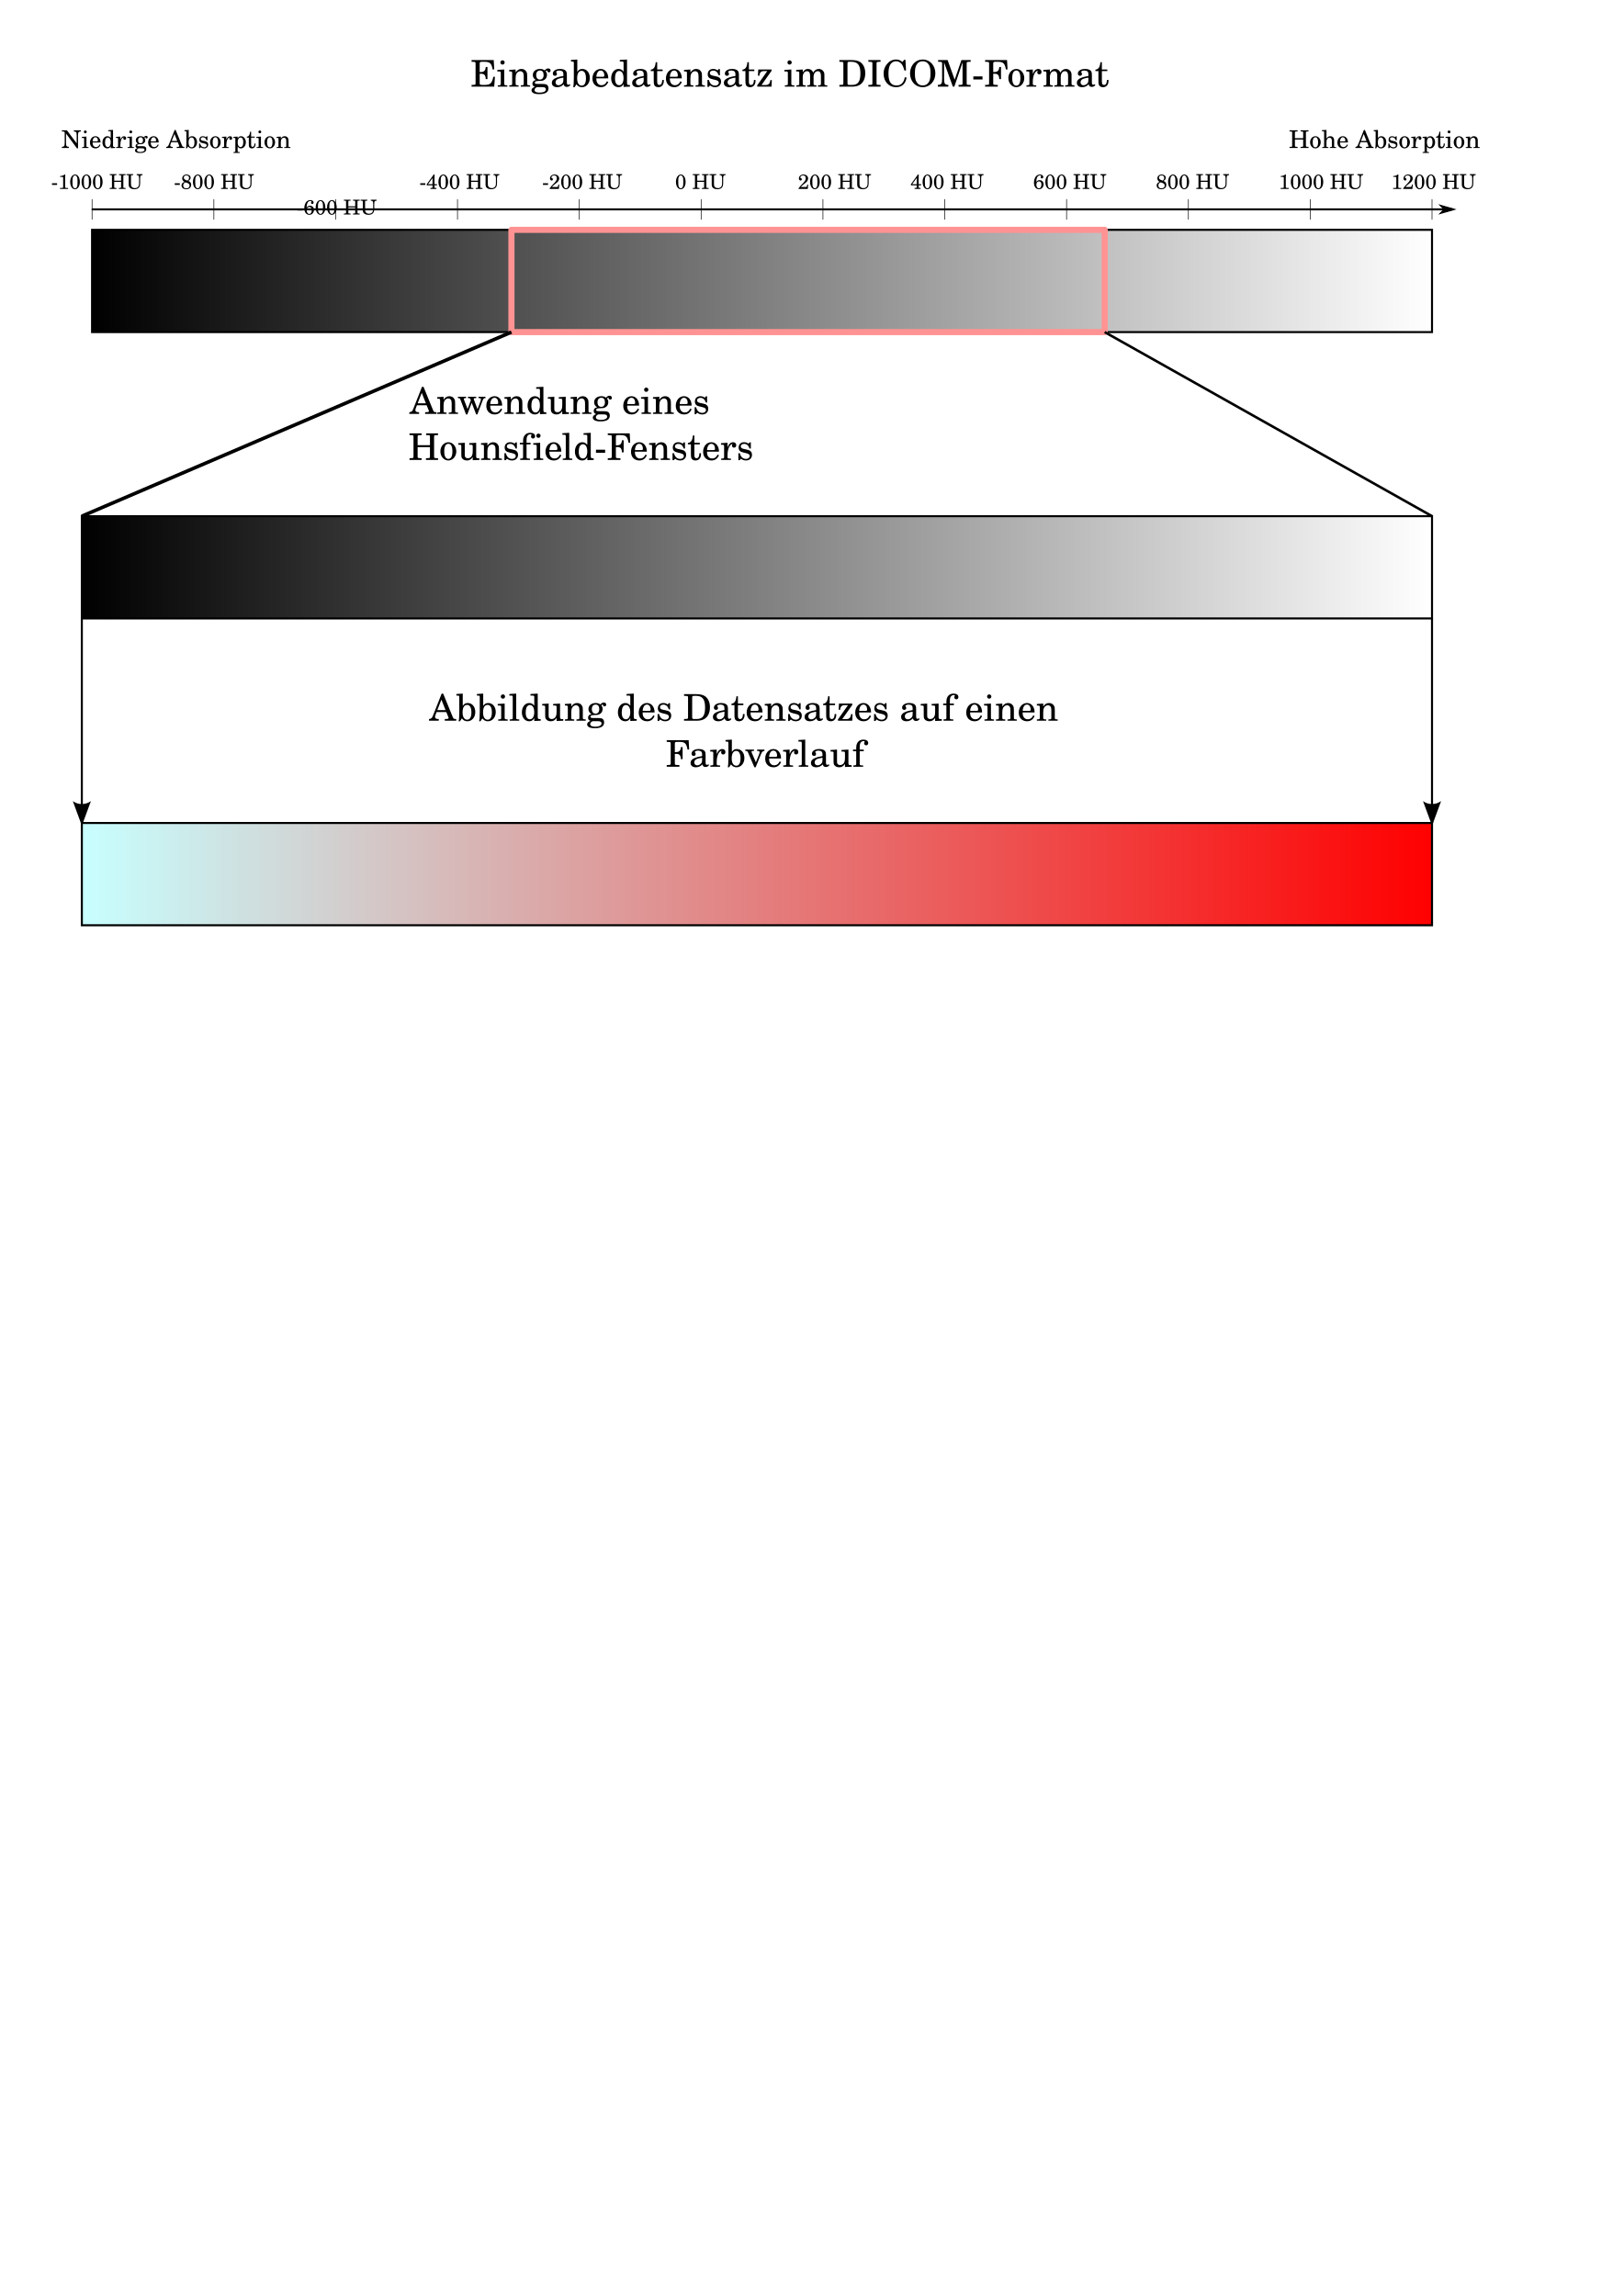
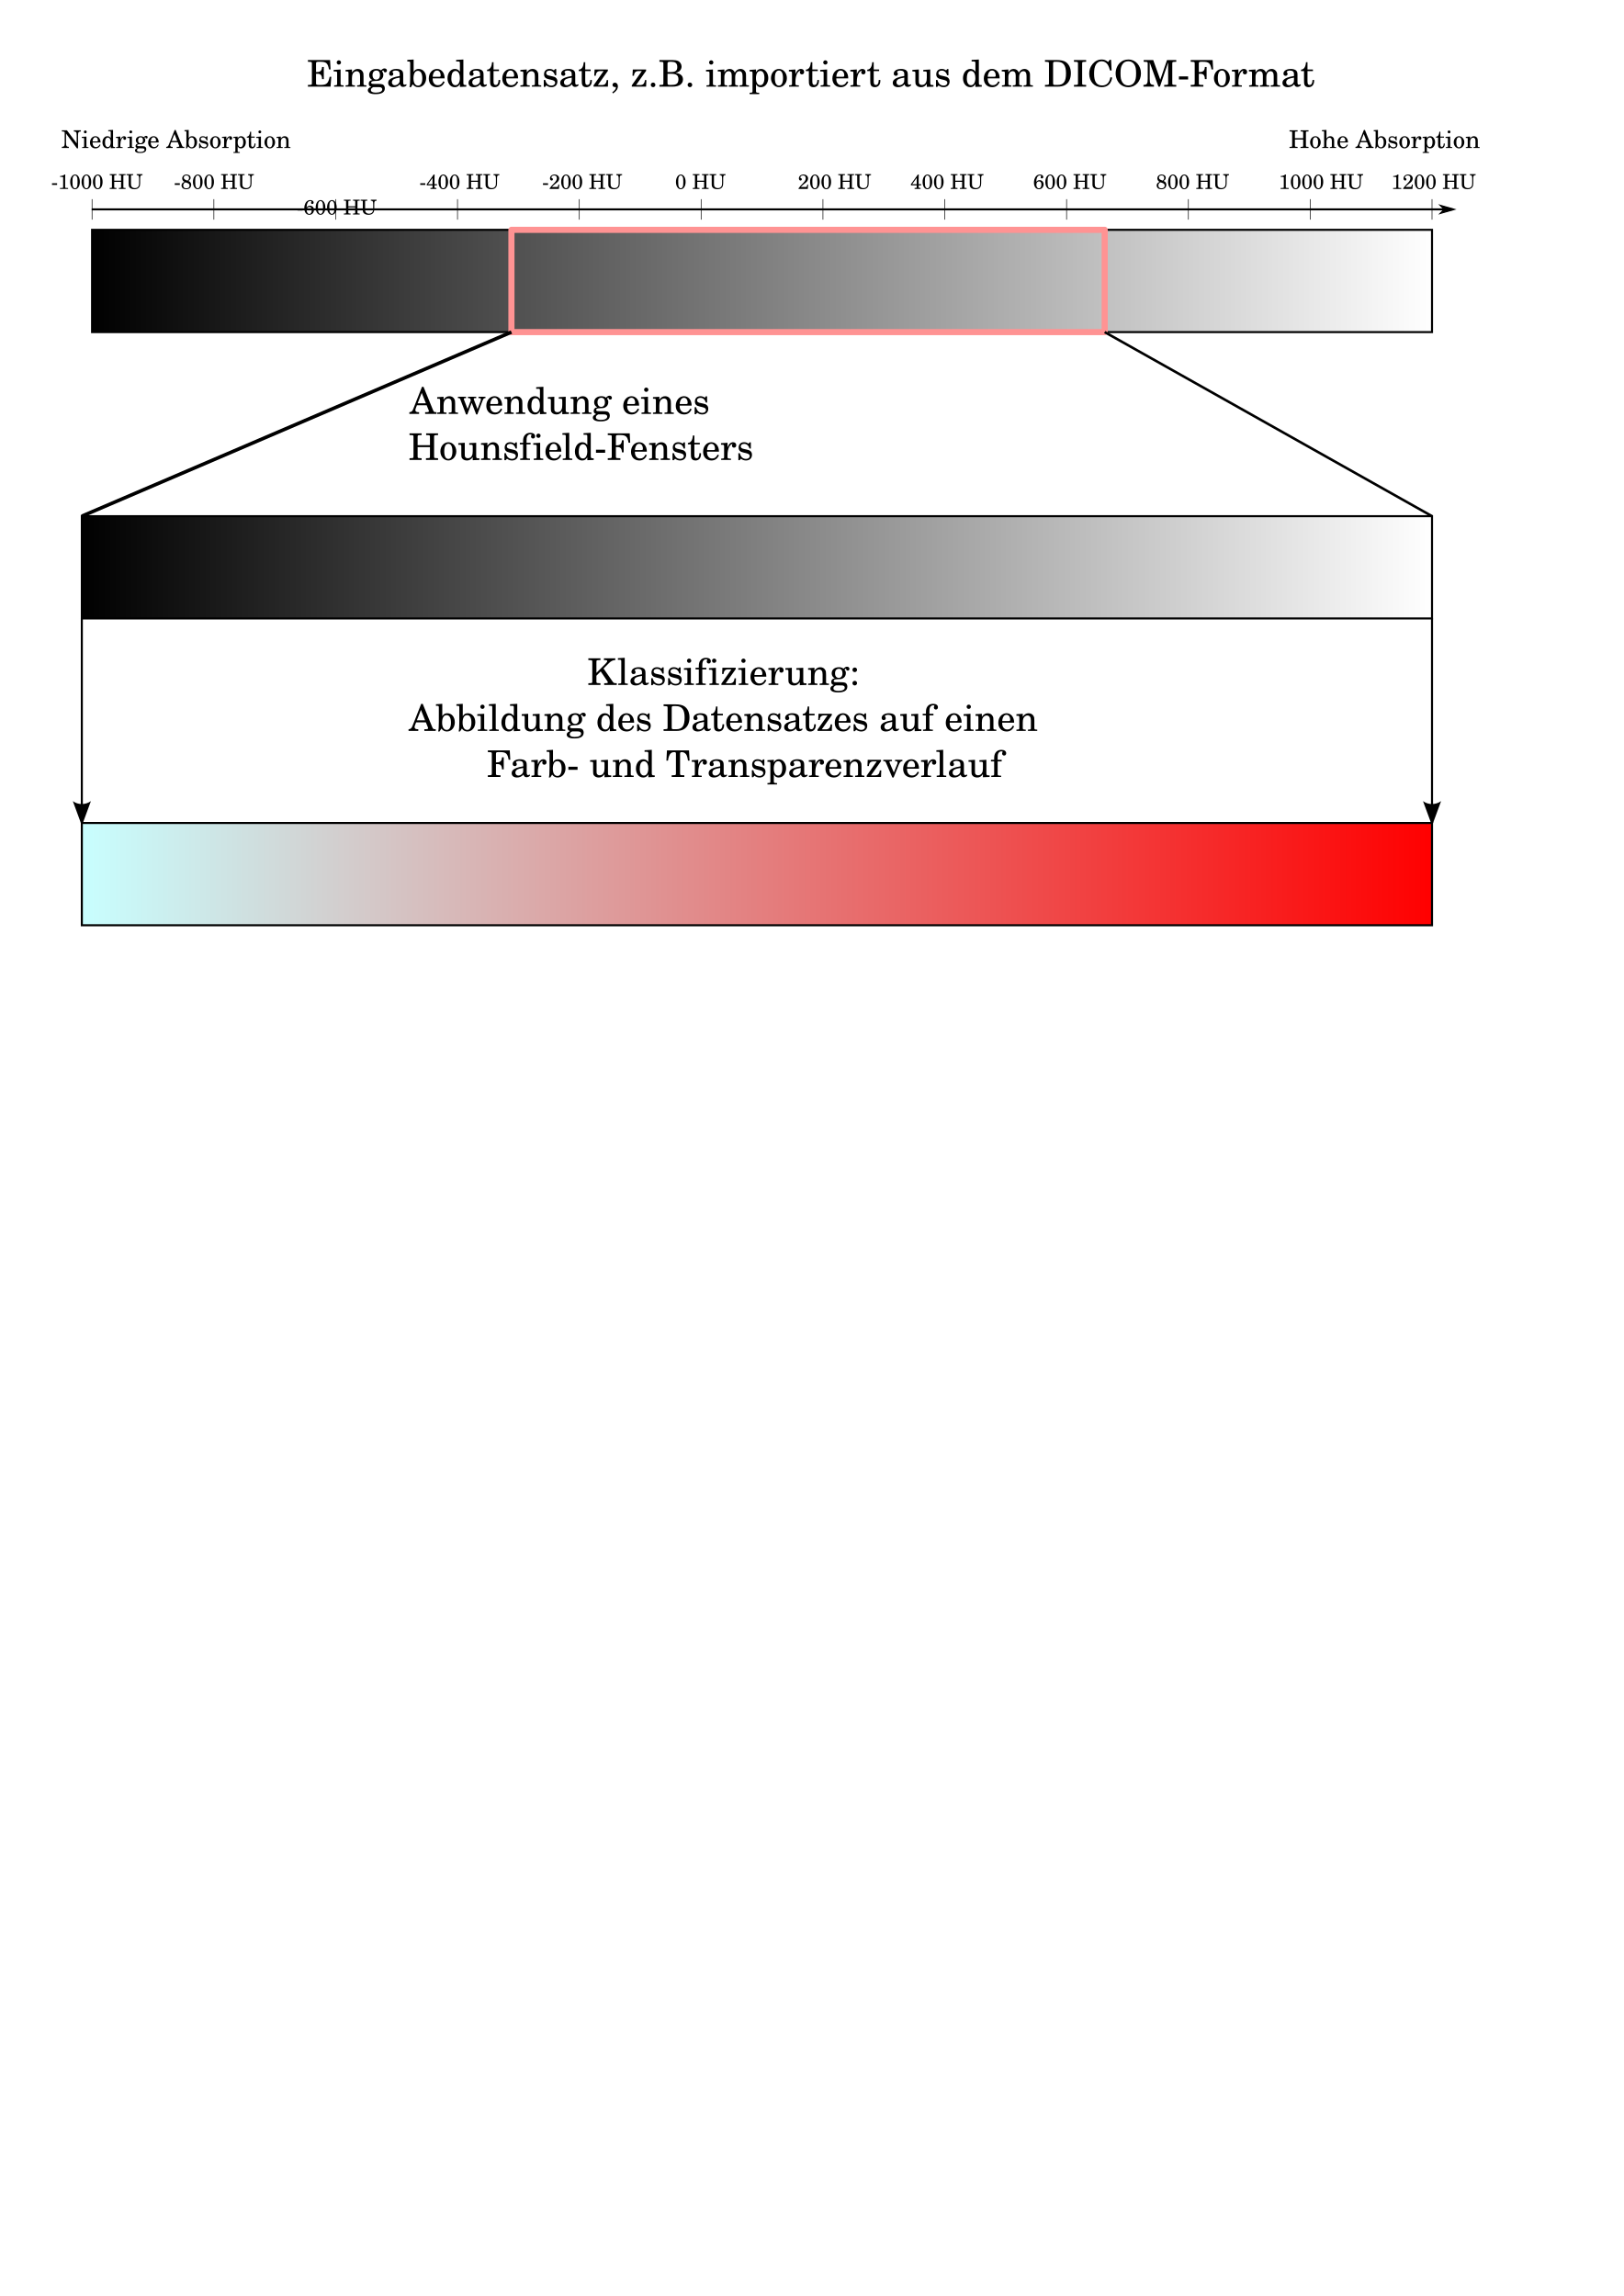
<svg xmlns="http://www.w3.org/2000/svg" xmlns:xlink="http://www.w3.org/1999/xlink" version="1.1" id="svg2" height="297mm" width="210mm">
  <defs id="defs4">
    <marker orient="auto" refY="0.0" refX="0.0" id="Arrow2Lend" style="overflow:visible;">
      <path id="path4023" style="font-size:12.0;fill-rule:evenodd;stroke-width:0.625;stroke-linejoin:round;" d="M 8.719,4.034 L -2.207,0.016 L 8.719,-4.002 C 6.973,-1.63 6.983,1.616 8.719,4.034 z " transform="scale(1.1) rotate(180) translate(1,0)" />
    </marker>
    <linearGradient id="linearGradient5376">
      <stop id="stop5378" offset="0" style="stop-color:#c8ffff;stop-opacity:1;" />
      <stop id="stop5380" offset="1" style="stop-color:#ff0000;stop-opacity:1;" />
    </linearGradient>
    <linearGradient id="linearGradient5370">
      <stop style="stop-color:#000000;stop-opacity:1;" offset="0" id="stop5372" />
      <stop style="stop-color:#ffffff;stop-opacity:1;" offset="1" id="stop5374" />
    </linearGradient>
    <linearGradient id="linearGradient5336">
      <stop style="stop-color:#000000;stop-opacity:1;" offset="0" id="stop5338" />
      <stop style="stop-color:#ffffff;stop-opacity:1;" offset="1" id="stop5340" />
    </linearGradient>
    <marker style="overflow:visible;" id="Arrow1Mend" refX="0.0" refY="0.0" orient="auto">
      <path transform="scale(0.4) rotate(180) translate(10,0)" style="fill-rule:evenodd;stroke:#000000;stroke-width:1.0pt;marker-start:none;" d="M 0.0,0.0 L 5.0,-5.0 L -12.5,0.0 L 5.0,5.0 L 0.0,0.0 z " id="path4011" />
    </marker>
    <marker style="overflow:visible;" id="Arrow1Lend" refX="0.0" refY="0.0" orient="auto">
      <path transform="scale(0.8) rotate(180) translate(12.5,0)" style="fill-rule:evenodd;stroke:#000000;stroke-width:1.0pt;marker-start:none;" d="M 0.0,0.0 L 5.0,-5.0 L -12.5,0.0 L 5.0,5.0 L 0.0,0.0 z " id="path4005" />
    </marker>
    <linearGradient id="linearGradient3763">
      <stop id="stop3765" offset="0" style="stop-color:#000000;stop-opacity:1;" />
      <stop id="stop3767" offset="1" style="stop-color:#ffffff;stop-opacity:1;" />
    </linearGradient>
    <linearGradient id="linearGradient3755">
      <stop style="stop-color:#0000ff;stop-opacity:1;" offset="0" id="stop3757" />
      <stop style="stop-color:#0000ff;stop-opacity:0;" offset="1" id="stop3759" />
    </linearGradient>
    <linearGradient y2="62.719" x2="696.929" y1="62.719" x1="42.357" gradientTransform="matrix(1.002186,0,0,0.9859154,2.049179,75.52624)" gradientUnits="userSpaceOnUse" id="linearGradient3909" xlink:href="#linearGradient3763" />
    <marker style="overflow:visible" id="Arrow1Mend-0" refX="0" refY="0" orient="auto">
      <path transform="matrix(-0.4,0,0,-0.4,-4,0)" style="fill-rule:evenodd;stroke:#000000;stroke-width:1pt;marker-start:none" d="M 0,0 5,-5 -12.5,0 5,5 0,0 z" id="path4011-9" />
    </marker>
    <linearGradient y2="62.719" x2="696.929" y1="62.719" x1="42.357" gradientTransform="matrix(1.002186,0,0,0.9859154,2.049179,75.52624)" gradientUnits="userSpaceOnUse" id="linearGradient3909-7" xlink:href="#linearGradient3763-1" />
    <linearGradient id="linearGradient3763-1">
      <stop id="stop3765-7" offset="0" style="stop-color:#000000;stop-opacity:1;" />
      <stop id="stop3767-8" offset="1" style="stop-color:#ffffff;stop-opacity:1;" />
    </linearGradient>
    <linearGradient y2="62.719" x2="696.929" y1="62.719" x1="42.357" gradientTransform="matrix(1.009836,0,0,0.9859154,-3.278687,215.5262)" gradientUnits="userSpaceOnUse" id="linearGradient5279" xlink:href="#linearGradient3763-1" />
    <linearGradient y2="62.719" x2="696.929" y1="62.719" x1="42.357" gradientTransform="matrix(1.009836,0,0,0.9859154,-3.278687,215.5262)" gradientUnits="userSpaceOnUse" id="linearGradient5279-8" xlink:href="#linearGradient3763-1-2" />
    <linearGradient id="linearGradient3763-1-2">
      <stop id="stop3765-7-8" offset="0" style="stop-color:#c8ffff;stop-opacity:1;" />
      <stop id="stop3767-8-6" offset="1" style="stop-color:#ff0000;stop-opacity:1;" />
    </linearGradient>
    <linearGradient y2="62.719" x2="696.929" y1="62.719" x1="42.357" gradientTransform="matrix(1.009836,0,0,0.9859154,-3.278687,365.5262)" gradientUnits="userSpaceOnUse" id="linearGradient5317" xlink:href="#linearGradient5376" />
  </defs>
  <g id="layer1">
    <rect style="fill:url(#linearGradient3909);fill-opacity:1;fill-rule:evenodd;stroke:#000000;stroke-width:0.994px;stroke-linecap:butt;stroke-linejoin:miter;stroke-opacity:1" id="rect2985" width="655" height="50" x="45" y="112.362" />
    <path style="fill:none;stroke:#000000;stroke-width:1.009;stroke-linecap:butt;stroke-linejoin:bevel;stroke-miterlimit:4;stroke-opacity:1;stroke-dasharray:none;marker-end:url(#Arrow1Mend)" d="m 44.835,102.362 274.358,0 390.807,0" id="path3788" />
    <text xml:space="preserve" style="font-size:40px;font-style:normal;font-weight:normal;line-height:125%;letter-spacing:0px;word-spacing:0px;fill:#000000;fill-opacity:1;stroke:none;font-family:Sans" x="30" y="72.362" id="text3829">
      <tspan id="tspan3831" x="30" y="72.362" style="font-size:12px;font-style:normal;font-variant:normal;font-weight:500;font-stretch:normal;font-family:Century Schoolbook L;-inkscape-font-specification:Century Schoolbook L Medium">Niedrige Absorption</tspan>
    </text>
    <text xml:space="preserve" style="font-size:40px;font-style:normal;font-weight:normal;line-height:125%;letter-spacing:0px;word-spacing:0px;fill:#000000;fill-opacity:1;stroke:none;font-family:Sans" x="630" y="72.362" id="text3829-1">
      <tspan id="tspan3831-3" x="630" y="72.362" style="font-size:12px;font-style:normal;font-variant:normal;font-weight:500;font-stretch:normal;font-family:Century Schoolbook L;-inkscape-font-specification:Century Schoolbook L Medium">Hohe Absorption</tspan>
    </text>
    <g id="g4885">
      <path id="path4887" d="m 700,97.362 c 0,0 0,10 0,10" style="fill:none;stroke:#000000;stroke-width:0.306px;stroke-linecap:butt;stroke-linejoin:miter;stroke-opacity:1" />
      <path id="path4889" d="m 640.455,97.362 c 0,0 0,10 0,10" style="fill:none;stroke:#000000;stroke-width:0.306px;stroke-linecap:butt;stroke-linejoin:miter;stroke-opacity:1" />
      <path id="path4891" d="m 580.909,97.362 c 0,0 0,10 0,10" style="fill:none;stroke:#000000;stroke-width:0.306px;stroke-linecap:butt;stroke-linejoin:miter;stroke-opacity:1" />
      <path id="path4893" d="m 521.364,97.362 c 0,0 0,10 0,10" style="fill:none;stroke:#000000;stroke-width:0.306px;stroke-linecap:butt;stroke-linejoin:miter;stroke-opacity:1" />
      <path id="path4895" d="m 461.818,97.362 c 0,0 0,10 0,10" style="fill:none;stroke:#000000;stroke-width:0.306px;stroke-linecap:butt;stroke-linejoin:miter;stroke-opacity:1" />
      <path id="path4897" d="m 402.273,97.362 c 0,0 0,10 0,10" style="fill:none;stroke:#000000;stroke-width:0.306px;stroke-linecap:butt;stroke-linejoin:miter;stroke-opacity:1" />
      <path id="path4899" d="m 342.727,97.362 c 0,0 0,10 0,10" style="fill:none;stroke:#000000;stroke-width:0.306px;stroke-linecap:butt;stroke-linejoin:miter;stroke-opacity:1" />
      <path id="path4901" d="m 283.182,97.362 c 0,0 0,10 0,10" style="fill:none;stroke:#000000;stroke-width:0.306px;stroke-linecap:butt;stroke-linejoin:miter;stroke-opacity:1" />
      <path id="path4903" d="m 223.636,97.362 c 0,0 0,10 0,10" style="fill:none;stroke:#000000;stroke-width:0.306px;stroke-linecap:butt;stroke-linejoin:miter;stroke-opacity:1" />
      <path id="path4905" d="m 164.091,97.362 c 0,0 0,10 0,10" style="fill:none;stroke:#000000;stroke-width:0.306px;stroke-linecap:butt;stroke-linejoin:miter;stroke-opacity:1" />
      <path id="path4907" d="m 104.545,97.362 c 0,0 0,10 0,10" style="fill:none;stroke:#000000;stroke-width:0.306px;stroke-linecap:butt;stroke-linejoin:miter;stroke-opacity:1" />
      <path id="path4909" d="m 45,97.362 c 0,0 0,10 0,10" style="fill:none;stroke:#000000;stroke-width:0.306px;stroke-linecap:butt;stroke-linejoin:miter;stroke-opacity:1" />
    </g>
    <text xml:space="preserve" style="font-size:18px;font-style:normal;font-variant:normal;font-weight:500;font-stretch:normal;line-height:125%;letter-spacing:0px;word-spacing:0px;fill:#000000;fill-opacity:1;stroke:none;font-family:Century Schoolbook L;-inkscape-font-specification:Century Schoolbook L Medium" x="25" y="92.362" id="text4950">
      <tspan id="tspan4952" x="25" y="92.362" style="font-size:10px">-1000 HU</tspan>
    </text>
    <text xml:space="preserve" style="font-size:18px;font-style:normal;font-variant:normal;font-weight:500;font-stretch:normal;line-height:125%;letter-spacing:0px;word-spacing:0px;fill:#000000;fill-opacity:1;stroke:none;font-family:Century Schoolbook L;-inkscape-font-specification:Century Schoolbook L Medium" x="85" y="92.362" id="text4950-2">
      <tspan id="tspan4952-4" x="85" y="92.362" style="font-size:10px">-800 HU</tspan>
    </text>
    <text xml:space="preserve" style="font-size:18px;font-style:normal;font-variant:normal;font-weight:500;font-stretch:normal;line-height:125%;letter-spacing:0px;word-spacing:0px;fill:#000000;fill-opacity:1;stroke:none;font-family:Century Schoolbook L;-inkscape-font-specification:Century Schoolbook L Medium" x="145" y="92.362" id="text4950-2-6">
      <tspan x="145" y="104.862" style="font-size:10px" id="tspan4996">-600 HU</tspan>
    </text>
    <text xml:space="preserve" style="font-size:18px;font-style:normal;font-variant:normal;font-weight:500;font-stretch:normal;line-height:125%;letter-spacing:0px;word-spacing:0px;fill:#000000;fill-opacity:1;stroke:none;font-family:Century Schoolbook L;-inkscape-font-specification:Century Schoolbook L Medium" x="205" y="92.362" id="text4950-2-6-3">
      <tspan x="205" y="92.362" style="font-size:10px" id="tspan4996-8">-400 HU</tspan>
    </text>
    <text xml:space="preserve" style="font-size:18px;font-style:normal;font-variant:normal;font-weight:500;font-stretch:normal;line-height:125%;letter-spacing:0px;word-spacing:0px;fill:#000000;fill-opacity:1;stroke:none;font-family:Century Schoolbook L;-inkscape-font-specification:Century Schoolbook L Medium" x="265" y="92.362" id="text4950-2-6-3-4">
      <tspan x="265" y="92.362" style="font-size:10px" id="tspan4996-8-7">-200 HU</tspan>
    </text>
    <text xml:space="preserve" style="font-size:18px;font-style:normal;font-variant:normal;font-weight:500;font-stretch:normal;line-height:125%;letter-spacing:0px;word-spacing:0px;fill:#000000;fill-opacity:1;stroke:none;font-family:Century Schoolbook L;-inkscape-font-specification:Century Schoolbook L Medium" x="330" y="92.362" id="text4950-2-6-3-4-0">
      <tspan x="330" y="92.362" style="font-size:10px" id="tspan4996-8-7-7">0 HU</tspan>
    </text>
    <text xml:space="preserve" style="font-size:18px;font-style:normal;font-variant:normal;font-weight:500;font-stretch:normal;line-height:125%;letter-spacing:0px;word-spacing:0px;fill:#000000;fill-opacity:1;stroke:none;font-family:Century Schoolbook L;-inkscape-font-specification:Century Schoolbook L Medium" x="390" y="92.362" id="text4950-2-6-3-4-0-4">
      <tspan x="390" y="92.362" style="font-size:10px" id="tspan4996-8-7-7-6">200 HU</tspan>
    </text>
    <text xml:space="preserve" style="font-size:18px;font-style:normal;font-variant:normal;font-weight:500;font-stretch:normal;line-height:125%;letter-spacing:0px;word-spacing:0px;fill:#000000;fill-opacity:1;stroke:none;font-family:Century Schoolbook L;-inkscape-font-specification:Century Schoolbook L Medium" x="445" y="92.362" id="text4950-2-6-3-4-0-4-6">
      <tspan x="445" y="92.362" style="font-size:10px" id="tspan4996-8-7-7-6-9">400 HU</tspan>
    </text>
    <text xml:space="preserve" style="font-size:18px;font-style:normal;font-variant:normal;font-weight:500;font-stretch:normal;line-height:125%;letter-spacing:0px;word-spacing:0px;fill:#000000;fill-opacity:1;stroke:none;font-family:Century Schoolbook L;-inkscape-font-specification:Century Schoolbook L Medium" x="505" y="92.362" id="text4950-2-6-3-4-0-4-6-3">
      <tspan x="505" y="92.362" style="font-size:10px" id="tspan4996-8-7-7-6-9-6">600 HU</tspan>
    </text>
    <text xml:space="preserve" style="font-size:18px;font-style:normal;font-variant:normal;font-weight:500;font-stretch:normal;line-height:125%;letter-spacing:0px;word-spacing:0px;fill:#000000;fill-opacity:1;stroke:none;font-family:Century Schoolbook L;-inkscape-font-specification:Century Schoolbook L Medium" x="565" y="92.362" id="text4950-2-6-3-4-0-4-6-3-9">
      <tspan x="565" y="92.362" style="font-size:10px" id="tspan4996-8-7-7-6-9-6-9">800 HU</tspan>
    </text>
    <text xml:space="preserve" style="font-size:18px;font-style:normal;font-variant:normal;font-weight:500;font-stretch:normal;line-height:125%;letter-spacing:0px;word-spacing:0px;fill:#000000;fill-opacity:1;stroke:none;font-family:Century Schoolbook L;-inkscape-font-specification:Century Schoolbook L Medium" x="625" y="92.362" id="text4950-2-6-3-4-0-4-6-3-9-3">
      <tspan x="625" y="92.362" style="font-size:10px" id="tspan4996-8-7-7-6-9-6-9-2">1000 HU</tspan>
    </text>
    <text xml:space="preserve" style="font-size:18px;font-style:normal;font-variant:normal;font-weight:500;font-stretch:normal;line-height:125%;letter-spacing:0px;word-spacing:0px;fill:#000000;fill-opacity:1;stroke:none;font-family:Century Schoolbook L;-inkscape-font-specification:Century Schoolbook L Medium" x="680" y="92.362" id="text4950-2-6-3-4-0-4-6-3-9-3-5">
      <tspan x="680" y="92.362" style="font-size:10px" id="tspan4996-8-7-7-6-9-6-9-2-9">1200 HU</tspan>
    </text>
    <rect style="fill:none;stroke:#ff9393;stroke-width:3;stroke-linecap:butt;stroke-linejoin:round;stroke-miterlimit:4;stroke-opacity:1;stroke-dasharray:none" id="rect5201" width="290" height="50" x="250" y="112.362" />
    <text xml:space="preserve" style="font-size:40px;font-style:normal;font-weight:normal;line-height:125%;letter-spacing:0px;word-spacing:0px;fill:#000000;fill-opacity:1;stroke:none;font-family:Sans" x="394.545" y="202.362" id="text3829-5">
      <tspan id="tspan3831-5" x="310" y="202.362" style="font-size:18px;font-style:normal;font-variant:normal;font-weight:500;font-stretch:normal;font-family:Century Schoolbook L;-inkscape-font-specification:Century Schoolbook L Medium;text-anchor:middle;text-align:center">Anwendung eines</tspan>
      <tspan x="310" y="224.862" style="font-size:18px;font-style:normal;font-variant:normal;font-weight:500;font-stretch:normal;font-family:Century Schoolbook L;-inkscape-font-specification:Century Schoolbook L Medium;text-anchor:middle;text-align:center" id="tspan5262">Hounsfield-Fensters</tspan>
    </text>
    <rect style="fill:url(#linearGradient5279);fill-opacity:1;fill-rule:evenodd;stroke:#000000;stroke-width:0.998px;stroke-linecap:butt;stroke-linejoin:miter;stroke-opacity:1" id="rect2985-6" width="660" height="50" x="40" y="252.362" />
    <path style="fill:none;stroke:#000000;stroke-width:1.234px;stroke-linecap:butt;stroke-linejoin:miter;stroke-opacity:1" d="m 540,162.362 160,90" id="path5298" />
    <path style="fill:none;stroke:#000000;stroke-width:1.732px;stroke-linecap:butt;stroke-linejoin:miter;stroke-opacity:1" d="m 250,162.362 -210,90" id="path5300" />
    <rect style="fill:url(#linearGradient5317);fill-opacity:1.0;fill-rule:evenodd;stroke:#000000;stroke-width:0.998px;stroke-linecap:butt;stroke-linejoin:miter;stroke-opacity:1" id="rect2985-6-8" width="660" height="50" x="40" y="402.362" />
-     <text xml:space="preserve" style="font-size:40px;font-style:normal;font-weight:normal;line-height:125%;letter-spacing:0px;word-spacing:0px;fill:#000000;fill-opacity:1;stroke:none;font-family:Sans" x="400" y="352.362" id="text3829-5-0">
-       <tspan x="400" y="352.362" style="font-size:18px;font-style:normal;font-variant:normal;font-weight:500;font-stretch:normal;text-align:center;text-anchor:middle;font-family:Century Schoolbook L;-inkscape-font-specification:Century Schoolbook L Medium" id="tspan5262-7">Abbildung des Datensatzes auf einen</tspan>
-       <tspan x="400" y="374.862" style="font-size:18px;font-style:normal;font-variant:normal;font-weight:500;font-stretch:normal;text-align:center;text-anchor:middle;font-family:Century Schoolbook L;-inkscape-font-specification:Century Schoolbook L Medium" id="tspan5368">Farbverlauf</tspan>
+     <text xml:space="preserve" style="font-size:40px;font-style:normal;font-weight:normal;line-height:125%;letter-spacing:0px;word-spacing:0px;fill:#000000;fill-opacity:1;stroke:none;font-family:Sans" x="390" y="312.362" id="text3829-5-0">
+       <tspan x="390" y="312.362" style="font-size:18px;font-style:normal;font-variant:normal;font-weight:500;font-stretch:normal;text-align:center;text-anchor:middle;font-family:Century Schoolbook L;-inkscape-font-specification:Century Schoolbook L Medium" id="tspan5262-7" />
+       <tspan x="390" y="334.862" style="font-size:18px;font-style:normal;font-variant:normal;font-weight:500;font-stretch:normal;text-align:center;text-anchor:middle;font-family:Century Schoolbook L;-inkscape-font-specification:Century Schoolbook L Medium" id="tspan3219">Klassifizierung:</tspan>
+       <tspan x="390" y="357.362" style="font-size:18px;font-style:normal;font-variant:normal;font-weight:500;font-stretch:normal;text-align:center;text-anchor:middle;font-family:Century Schoolbook L;-inkscape-font-specification:Century Schoolbook L Medium" id="tspan3221">Abbildung des Datensatzes auf einen</tspan>
+       <tspan x="390" y="379.862" style="font-size:18px;font-style:normal;font-variant:normal;font-weight:500;font-stretch:normal;text-align:center;text-anchor:middle;font-family:Century Schoolbook L;-inkscape-font-specification:Century Schoolbook L Medium" id="tspan5368">Farb- und Transparenzverlauf</tspan>
    </text>
    <path style="fill:none;stroke:#000000;stroke-width:1px;stroke-linecap:butt;stroke-linejoin:miter;stroke-opacity:1;marker-mid:none;marker-end:url(#Arrow2Lend)" d="m 40,302.362 0,100" id="path5382" />
    <path style="fill:none;stroke:#000000;stroke-width:1;stroke-linecap:butt;stroke-linejoin:miter;stroke-opacity:1;stroke-miterlimit:4;stroke-dasharray:none;marker-mid:none;marker-end:url(#Arrow2Lend)" d="m 700,302.362 0,100" id="path5384" />
-     <text xml:space="preserve" style="font-size:40px;font-style:normal;font-weight:normal;line-height:125%;letter-spacing:0px;word-spacing:0px;fill:#000000;fill-opacity:1;stroke:none;font-family:Sans" x="230" y="42.362" id="text3829-9">
-       <tspan id="tspan3831-36" x="230" y="42.362" style="font-size:18px;font-style:normal;font-variant:normal;font-weight:500;font-stretch:normal;font-family:Century Schoolbook L;-inkscape-font-specification:Century Schoolbook L Medium">Eingabedatensatz im DICOM-Format</tspan>
+     <text xml:space="preserve" style="font-size:40px;font-style:normal;font-weight:normal;line-height:125%;letter-spacing:0px;word-spacing:0px;fill:#000000;fill-opacity:1;stroke:none;font-family:Sans" x="150" y="42.362" id="text3829-9">
+       <tspan id="tspan3831-36" x="150" y="42.362" style="font-size:18px;font-style:normal;font-variant:normal;font-weight:500;font-stretch:normal;font-family:Century Schoolbook L;-inkscape-font-specification:Century Schoolbook L Medium">Eingabedatensatz, z.B. importiert aus dem DICOM-Format</tspan>
    </text>
  </g>
</svg>
